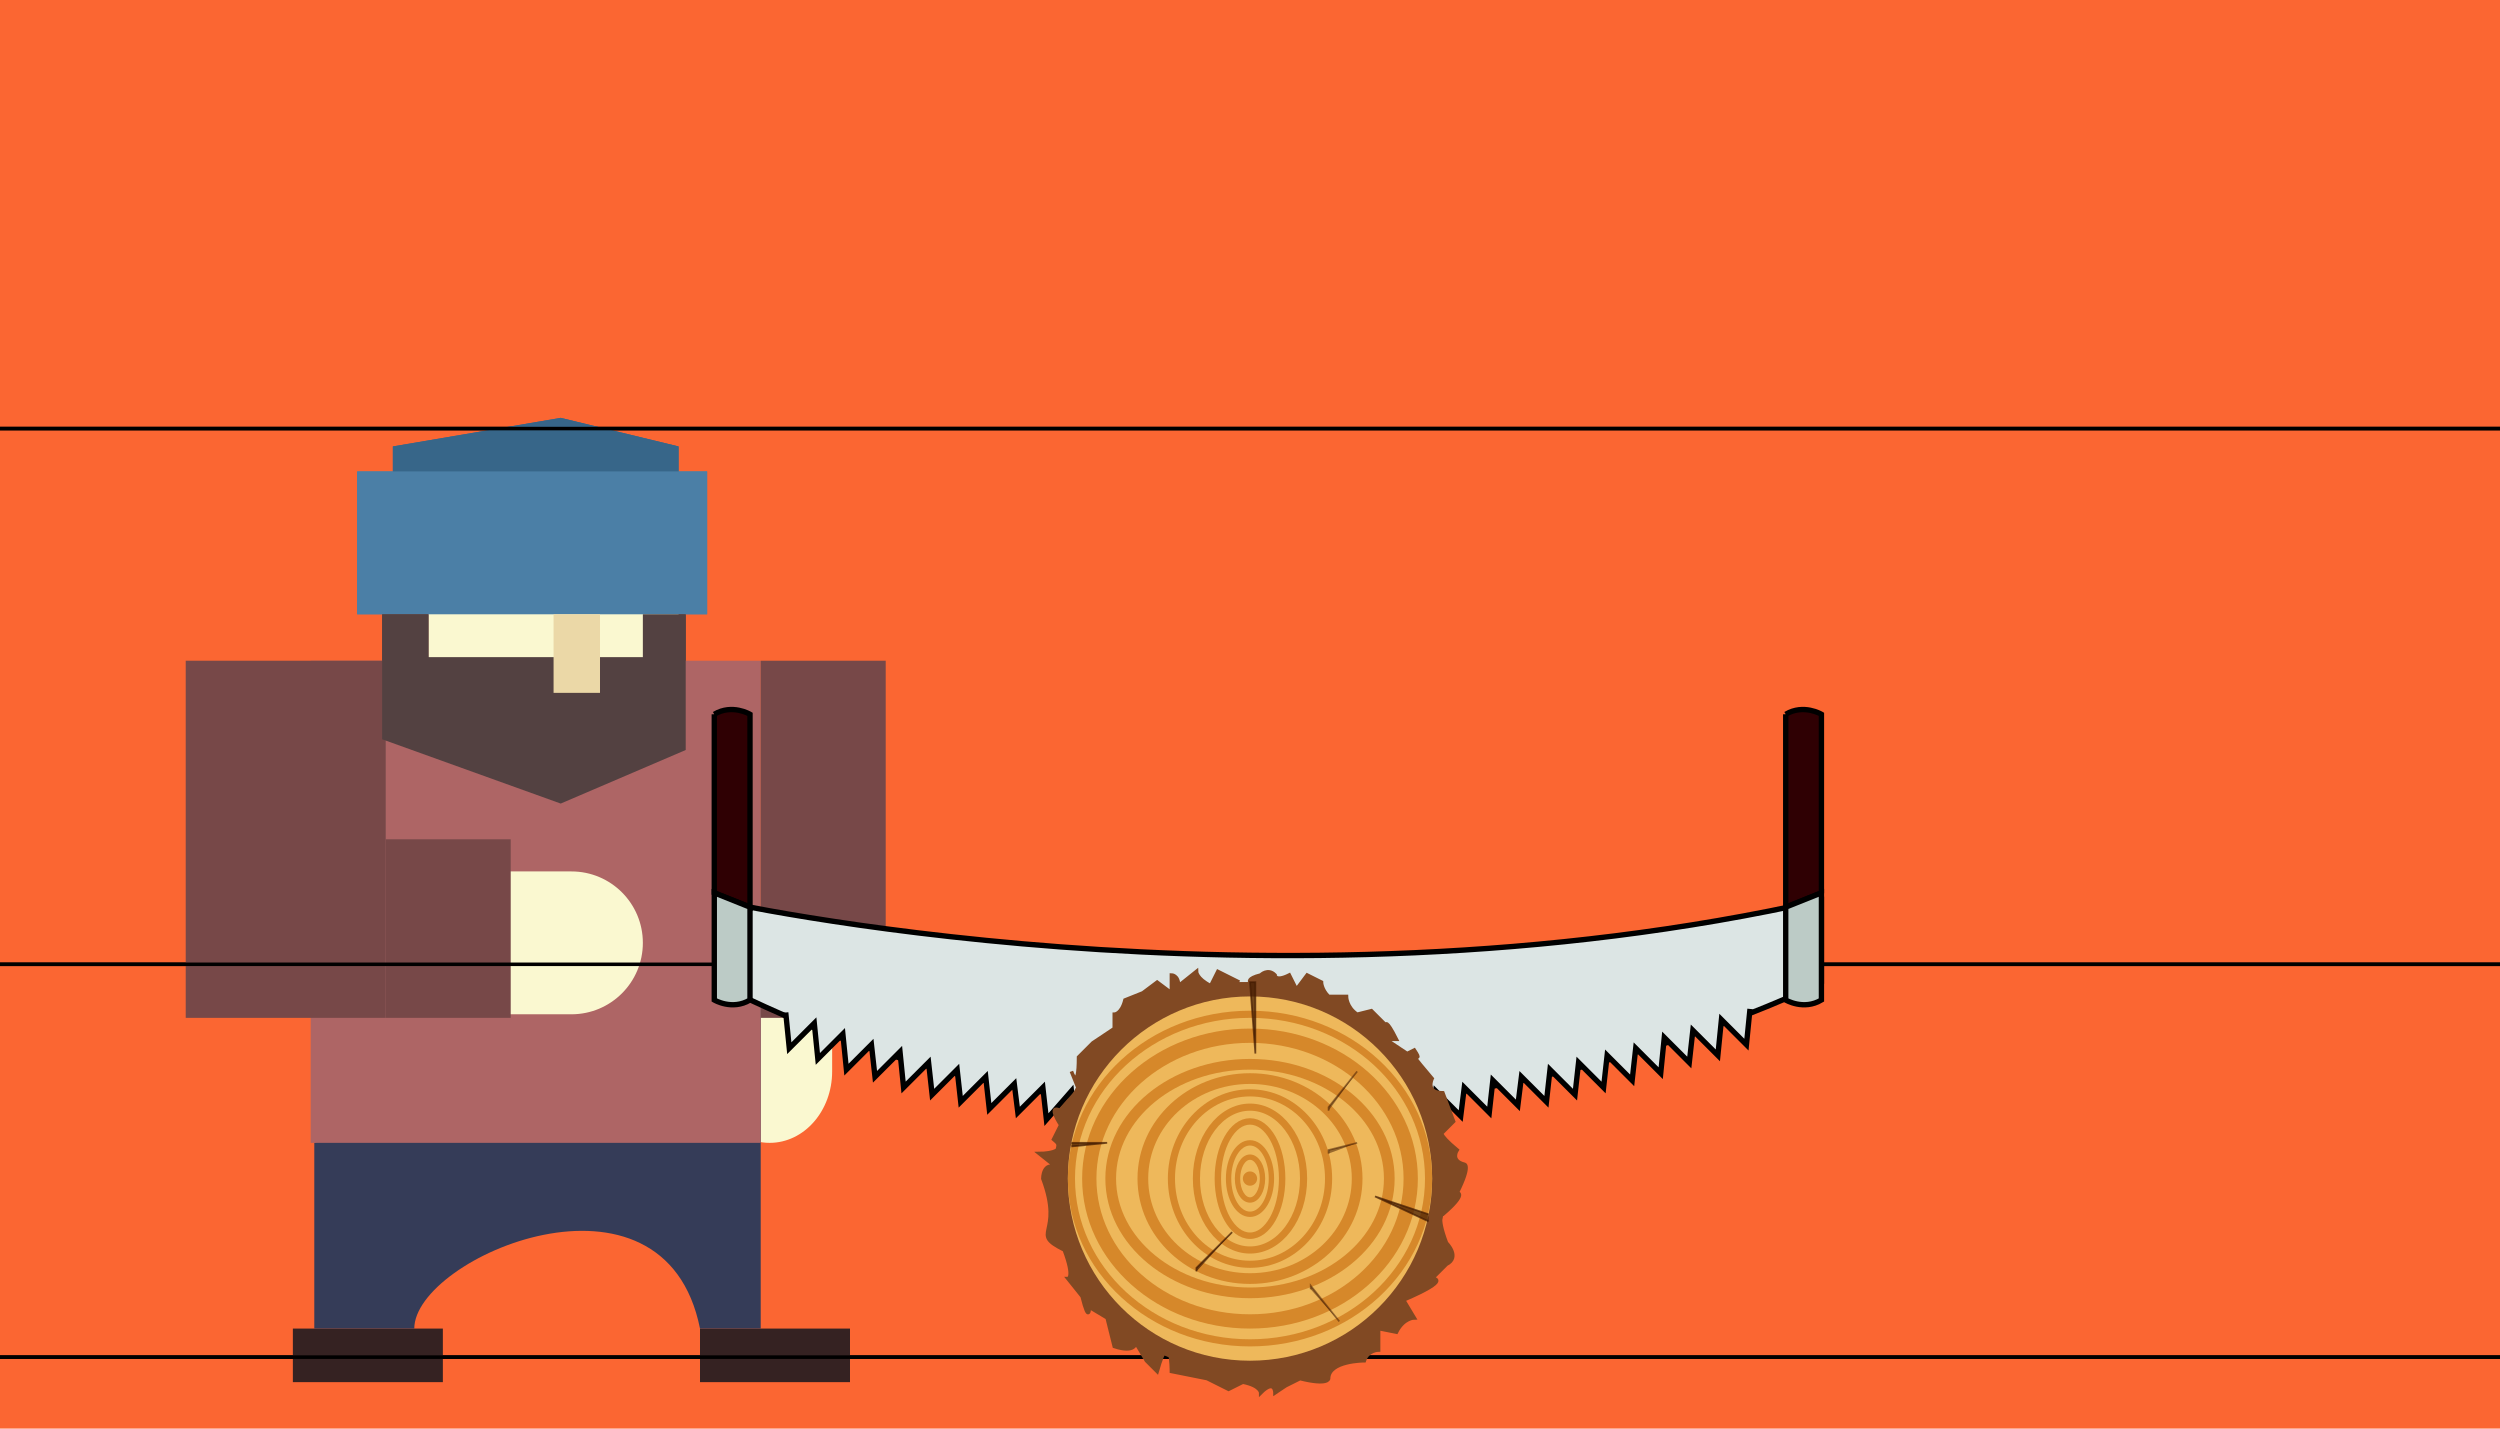
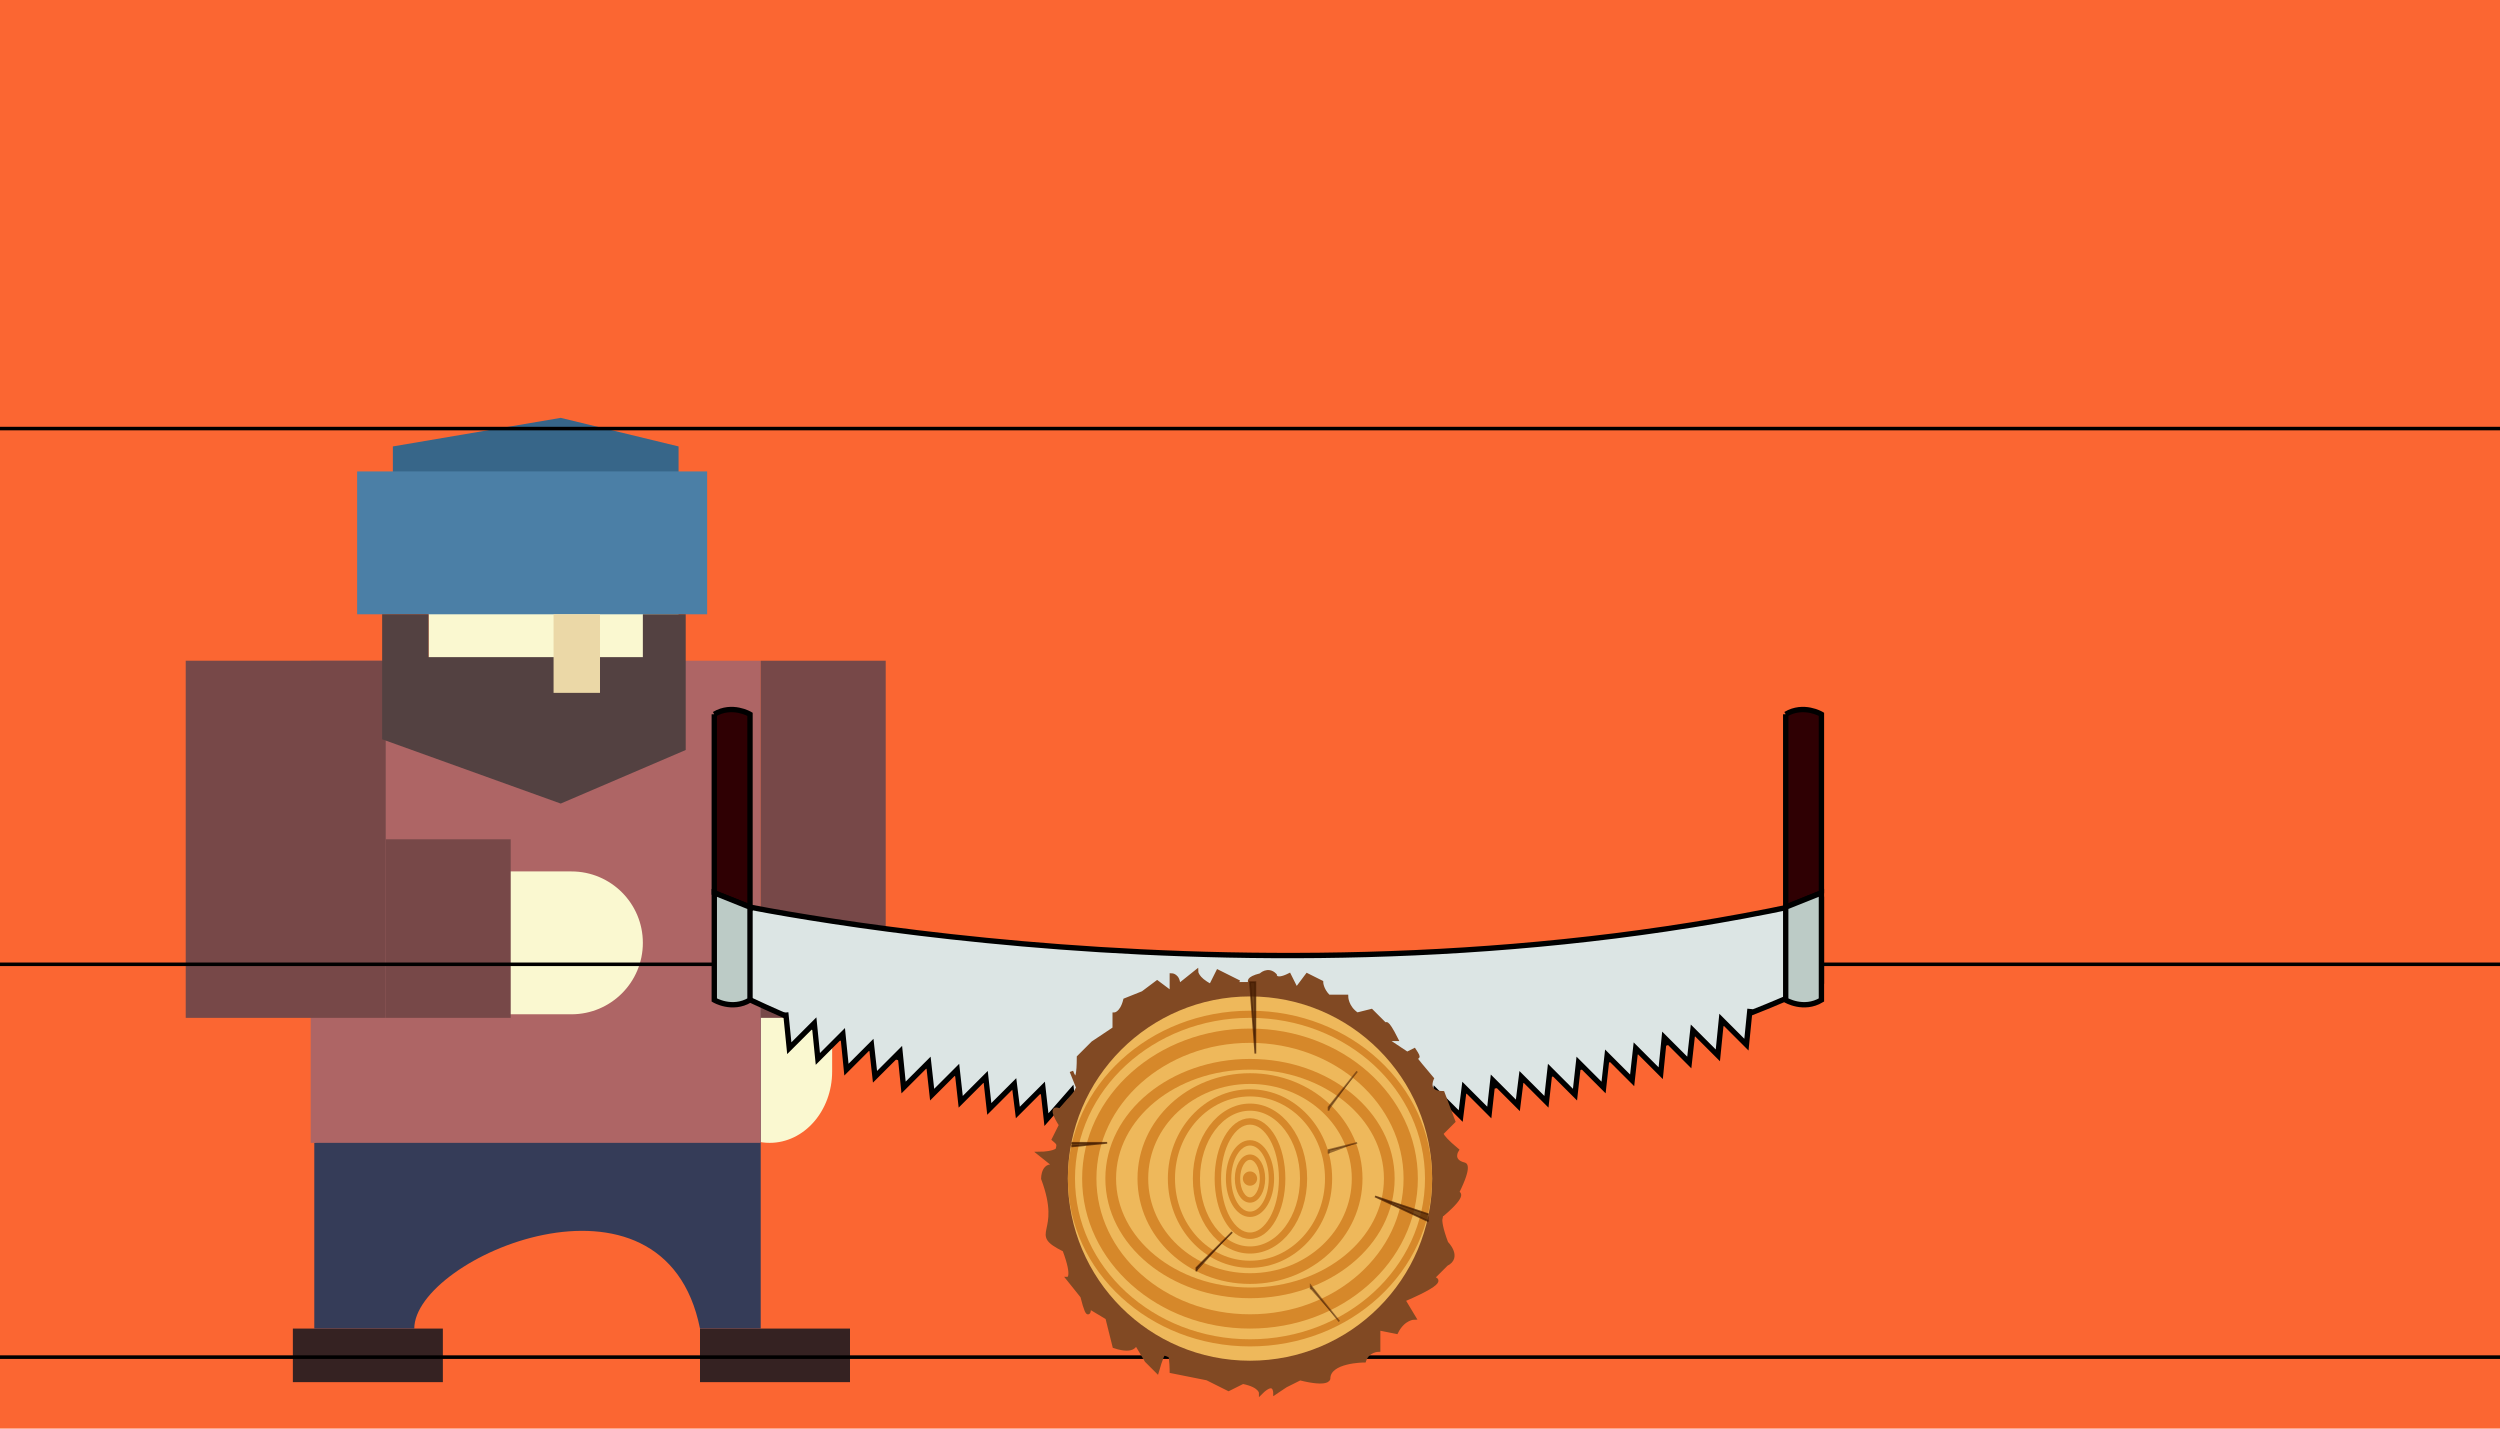
<svg xmlns="http://www.w3.org/2000/svg" height="400" viewBox="0 0 700 400" preserveAspectRatio="xMinYMin meet">
  <rect width="100%" height="100%" fill="#FB6632" />
-   <g>
-     <rect width="10%" height="15" x="120" y="170" fill="#FAF8D0" />
-     <path d="M 110 125                 c 0 0, 0 0, 0 8                 c  0 0, 0 0, 80 0                 c 0 0, 0 0, 0 -8                 c 0 0, 0 0, -33 -8                 c 0 0, 0 0, -47 8                 " fill="#376689" />
-     <rect width="14%" height="40" x="100" y="132" fill="#4B7FA6" />
-     <path d="M 107 172             c 0 0, 0 0, 0 35             c 0 0, 0 0, 50 18             c 0 0, 0 0, 35 -15             c 0 0, 0 0, 0 -38             c 0 0, 0 0, -12 0             c 0 0, 0 0, 0 12             c 0 0, 0 0, -60 0             c 0 0, 0 0, 0 -12             z             " fill="#534141" />
-     <rect width="13px" height="22" x="155" y="172" fill="#EBD8A7" />
-     <path d="M 0 120                 c 0 0, 0 0, 1000 0                 " stroke="black" />
-     <path d="M 0 270                 c 0 0, 0 0, 1000 0                 " stroke="black" />
-     <path d="M 0 380                 c 0 0, 0 0, 1000 0                 " stroke="black" />
-   </g>
  <g>
    <rect width="10%" height="15" x="120" y="170" fill="#FAF8D0" />
    <path d="M 110 125                 c 0 0, 0 0, 0 8                 c  0 0, 0 0, 80 0                 c 0 0, 0 0, 0 -8                 c 0 0, 0 0, -33 -8                 c 0 0, 0 0, -47 8                 " fill="#376689" />
    <rect width="14%" height="40" x="100" y="132" fill="#4B7FA6" />
    <rect width="5%" height="50" x="198" y="270" rx="18" ry="20" fill="#FAF8D0" />
    <rect width="6%" height="15" x="82" y="372" fill="#352222" />
    <rect width="6%" height="15" x="196" y="372" fill="#352222" />
    <path d="M 88 320                 c 0 0, 0 0, 0 52                 c 0 0, 0 0, 28 0                 c 0 -20, 70 -50, 80 0                 c 0 0, 0 0, 17 0                 c 0 0, 0 0, 0 -100                 " fill="#353C58" />
    <rect width="18%" height="135" x="87" y="185" fill="#AE6565" />
    <rect width="5%" height="100" x="213" y="185" fill="#774848" />
    <rect width="10%" height="40" x="110" y="244" rx="20" ry="50" fill="#FAF8D0" />
    <rect width="8%" height="100" x="52" y="185" fill="#774848" />
    <rect width="5%" height="50" x="108" y="235" fill="#774848" />
    <path d="M 107 172             c 0 0, 0 0, 0 35             c 0 0, 0 0, 50 18             c 0 0, 0 0, 35 -15             c 0 0, 0 0, 0 -38             c 0 0, 0 0, -12 0             c 0 0, 0 0, 0 12             c 0 0, 0 0, -60 0             c 0 0, 0 0, 0 -12             z             " fill="#534141" />
    <rect width="13px" height="22" x="155" y="172" fill="#EBD8A7" />
    <path d="M 0 120                 c 0 0, 0 0, 1000 0                 " stroke="black" />
    <path d="M 0 270                 c 0 0, 0 0, 1000 0                 " stroke="black" />
    <path d="M 0 380                 c 0 0, 0 0, 1000 0                 " stroke="black" />
  </g>
  <g>
    <path d="M 200 252             c 0 0, 155 35, 310 0             c 0 0, 0 0, 0 23             c 0 0, -155 80, -310 0             " stroke="black" stroke-width="1.5" fill="#DCE5E4" />
    <path d="M 200 200             c 0 0, 0 0, 0 50             c 0 0, 0 0, 10 4             c 0 0 , 0 0, 0 -54             c 0 0, -5 -3, -10 0             " stroke="black" stroke-width="1.5" fill="#2F0003" />
    <path d="M 200 250             c 0 0, 0 0, 0 30             c 0 0, 5 3, 10 0             c 0 0, 0 0, 0 -26             z             " stroke="black" stroke-width="1.5" fill="#BCCBC6" />
    <path d="M 500 200             c 0 0, 0 0, 0 54             c 0 0, 0 0, 10 -4             c 0 0 , 0 3, 0 -50             c 0 0, -5 -3, -10 0             " stroke="black" stroke-width="1.5" fill="#2F0003" />
    <path d="M 500 254             c 0 0, 0 0, 0 26             c 0 0, 5 3, 10 0             c 0 0, 0 0, 0 -30             z             " stroke="black" stroke-width="1.5" fill="#BCCBC6" />
    <path d="M 490 282.5             c 0 0, 0 0, -1 10             c 0 0, 0 0, -7 -7             c 0 0, 0 0, -1 10             c 0 0, 0 0, -7 -7             c 0 0, 0 0, -1 9             c 0 0, 0 0, -7 -7             c 0 0, 0 0, -1 10             c 0 0, 0 0, -7 -7             c 0 0, 0 0, -1 9             c 0 0, 0 0, -7 -7             c 0 0, 0 0, -1 9             c 0 0, 0 0, -7 -7             c 0 0, 0 0, -1 9             c 0 0, 0 0, -7 -7             c 0 0, 0 0, -1 9             c 0 0, 0 0, -7 -7             c 0 0, 0 0, -1 8             c 0 0, 0 0, -7 -7             c 0 0, 0 0, -1 9             c 0 0, 0 0, -7 -7             c 0 0, 0 0, -1 8             c 0 0, 0 0, -7 -7             c 0 0, 0 0, -1 8             c 0 0, 0 0, -7 -7             c 0 0, 0 0, -1 8             c 0 0, 0 0, -7 -7             c 0 0, 0 0, -1 8             c 0 0, 0 0, -7 -7             c 0 0, 0 0, -1 8             c 0 0, 0 0, -6 -7             c 0 0, 0 0, -1 8             c 0 0, 0 0, -7 -8               " stroke="black" stroke-width="1.5" fill="#DCE5E4" />
    <path d="M220 283.5                 c 0 0, 0 0, 1 10                 c 0 0, 0 0, 7 -7                 c 0 0, 0 0, 1 10                 c 0 0, 0 0, 7 -7                 c 0 0, 0 0, 1 10                 c 0 0, 0 0, 7 -7                 c 0 0, 0 0, 1 9                 c 0 0, 0 0, 7 -7                 c 0 0, 0 0, 1 10                 c 0 0, 0 0, 7 -7                 c 0 0, 0 0, 1 9                 c 0 0, 0 0, 7 -7                 c 0 0, 0 0, 1 9                 c 0 0, 0 0, 7 -7                 c 0 0, 0 0, 1 9                 c 0 0, 0 0, 7 -7                 c 0 0, 0 0, 1 8                 c 0 0, 0 0, 7 -7                 c 0 0, 0 0, 1 9                 c 0 0, 0 0, 7 -8                 c 0 0, 0 0, 1 9                 c 0 0, 0 0, 7 -8                 c 0 0, 0 0, 1 9                 c 0 0, 0 0, 7 -8                 c 0 0, 0 0, 1 9                 c 0 0, 0 0, 7 -8                 c 0 0, 0 0, 1 9                 c 0 0, 0 0, 7 -8                 c 0 0, 0 0, 1.5 8                 c 0 0, 0 0, 7 -8                 c 0 0, 0 0, 1.5 8                 c 0 0, 0 0, 7 -8                 c 0 0, 0 0, 1 8                 c 0 0, 0 0, 7 -8                 c 0 0, 0 0, 1.5 8                 c 0 0, 0 0, 5 -8                 " stroke="black" stroke-width="1.5" fill="#DCE5E4" />
  </g>
  <g>
    <circle r="55" cx="350" cy="330" fill="#814923" />
    <path d="M 350 275                 c 0 0, -1 -1, 3 -2                 c 0 0, 2 -2, 4 0                 c 0 0, 0 2, 4 0                 c 0 0, 0 0, 2 4                 c 0 0, 0 0, 3 -4                 c 0 0, 0 0, 4 2                 c 0 0, 0 2, 2 4                 c 0 0, 0 0, 5 0                 c 0 0, 0 3, 3 5                 c 0 0, 0 0, 4 -1                 c 0 0, 2 2, 4 4                 c 0 0, 0 -2, 3 4                 c 0 0, 0 0, -3 0                 c 0 0, 0 0, 6 4                 c 0 0, 0 0, 2 -1                 c 4 6, -6 -5, 5 8                 c 0 0, -2 4, 3 4                 c 0 0, 0 0, 3 8                 c 0 0, 0 0, -3 3                 c 0 0, -2 0, 4 5                 c 0 0, -2 3, 2 4                 c 0 0, 2 0, -2 8                 c 0 0, 3 0, -4 6                 c 0 0, -2 0, 1 8                 c 0 0, 4 4, 0 6                 c 0 0, 0 0, -4 4                 c 0 0, 6 0, -8 6                 c 0 0, 0 0, 3 5                 c 0 0, -3 0, -5 4                 c 0 0, 0 0, -5 -1                 c 0 0, 0 0, 0 6                 c 0 0, -3 0, -4 3                 c 0 0, -10 0, -10 5                 c 0 0, 0 2, -8 0                 c 0 0, 0 0, -4 2                 c 0 0, 0 0, -3 2                 c 0 0, 0 -4, -4 0                 c 0 0, 0 -2, -5 -3                 c 0 0, 0 0, -4 2                 c 0 0, 0 0, -6 -3                 c 0 0, 0 0, -10 -2                 c 0 0, 0 -14, -4 0                 c 0 0, 0 0, -3 -3                 c 0 0, 0 0, -3 -5                 c 0 0, 0 3, -6 1                 c 0 0, 0 0, -2 -8                 c 0 0, 0 0, -5 -3                 c 0 0, 0 5, -2 -3                 c 0 0, 0 0, -4 -5                 c 0 0, 2 0, -1 -8                 c -10 -5, 0 -4, -6 -20                 c 0 0, 0 -5, 4 -3                 c 0 0, 0 0, -5 -4                 c 0 0, 9 0, 4 -4                 c 0 0, 0 0, 2 -4                 c 0 0, -4 -6, 0 -4                 c 0 0, -4 4, 5 -6                 c 0 0, 0 0, -2 -5                 c 0 0, 2 6, 2 -4                 c 0 0, 0 0, 4 -4                 c 0 0, 0 0, 6 -4                 c 0 0, 0 0, 0 -4                 c 0 0, 2 0, 3 -4                 c 0 0, 0 0, 5 -2                 c 0 0, 0 0, 4 -3                 c 0 0, 0 0, 4 3                 c 0 0, 0 0, 0 -5                 c 0 0, 2 0, 2 3                 c 0 0, 0 0, 5 -4                 c 0 0, 0 2, 4 4                 c 0 0, 0 0, 2 -4                 c 0 0, 0 0, 6 3                 " stroke="#814923" fill="#814923" />
    <circle r="51" cx="350" cy="330" fill="#EEB85B" />
    <circle r="2" cx="350" cy="330" fill="#D6882A" />
    <ellipse rx="3.5" ry="1.5%" cx="50%" cy="82.5%" stroke="#D6882A" stroke-width="1.5" fill="none" />
    <ellipse rx="6" ry="2.5%" cx="50%" cy="82.5%" stroke="#D6882A" stroke-width="1.5" fill="none" />
    <ellipse rx="9" ry="4%" cx="50%" cy="82.5%" stroke="#D6882A" stroke-width="1.8" fill="none" />
    <ellipse rx="15" ry="5%" cx="50%" cy="82.5%" stroke="#D6882A" stroke-width="2" fill="none" />
    <ellipse rx="22" ry="6%" cx="50%" cy="82.5%" stroke="#D6882A" stroke-width="2" fill="none" />
    <ellipse rx="30" ry="7%" cx="50%" cy="82.5%" stroke="#D6882A" stroke-width="3" fill="none" />
    <ellipse rx="39" ry="8%" cx="50%" cy="82.5%" stroke="#D6882A" stroke-width="3" fill="none" />
    <ellipse rx="45" ry="10%" cx="50%" cy="82.5%" stroke="#D6882A" stroke-width="4" fill="none" />
    <ellipse rx="50" ry="11.5%" cx="50%" cy="82.5%" stroke="#D6882A" stroke-width="2" fill="none" />
    <path d="M 350 275                 c 0 0, 0 0, 1.5 20                 c 0 0, 0 0, 0 -20                 z                 " stroke="#421A00" stroke-width="0.5" stroke-opacity="0.7" fill="#421A00" fill-opacity="0.7" />
    <path d="M 400 340                 c 0 0, 0 0, -15 -5                 c 0 0, 0 0, 15 7                 " stroke="#421A00" stroke-width="0.5" stroke-opacity="0.7" fill="#421A00" fill-opacity="0.7" />
    <path d="M 300 320                 c 0 0, 0 0, 10 0                 c 0 0, 0 0, -10 1                 " stroke="#421A00" stroke-width="0.5" stroke-opacity="0.7" fill="#421A00" fill-opacity="0.7" />
    <path d="M 345 345                 c 0 0, 0 0, -10 10                 c 0 0, 0 0, 0 1                 " stroke="#421A00" stroke-width="0.5" stroke-opacity="0.7" fill="#421A00" fill-opacity="0.7" />
    <path d="M 380 300                 c 0 0, 0 0, -8 10                 c 0 0, 0 0, 0 1                 " stroke="#421A00" stroke-width="0.5" stroke-opacity="0.5" fill="#421A00" fill-opacity="0.5" />
    <path d="M 380 320                 c 0 0, 0 0, -8 2                 c 0 0, 0 0, 0 1                 " stroke="#421A00" stroke-width="0.5" stroke-opacity="0.5" fill="#421A00" fill-opacity="0.5" />
    <path d="M 375 370                 c 0 0, 0 0, -8 -10                 c 0 0, 0 0, 0 1                 " stroke="#421A00" stroke-width="0.5" stroke-opacity="0.5" fill="#421A00" fill-opacity="0.5" />
  </g>
</svg>
